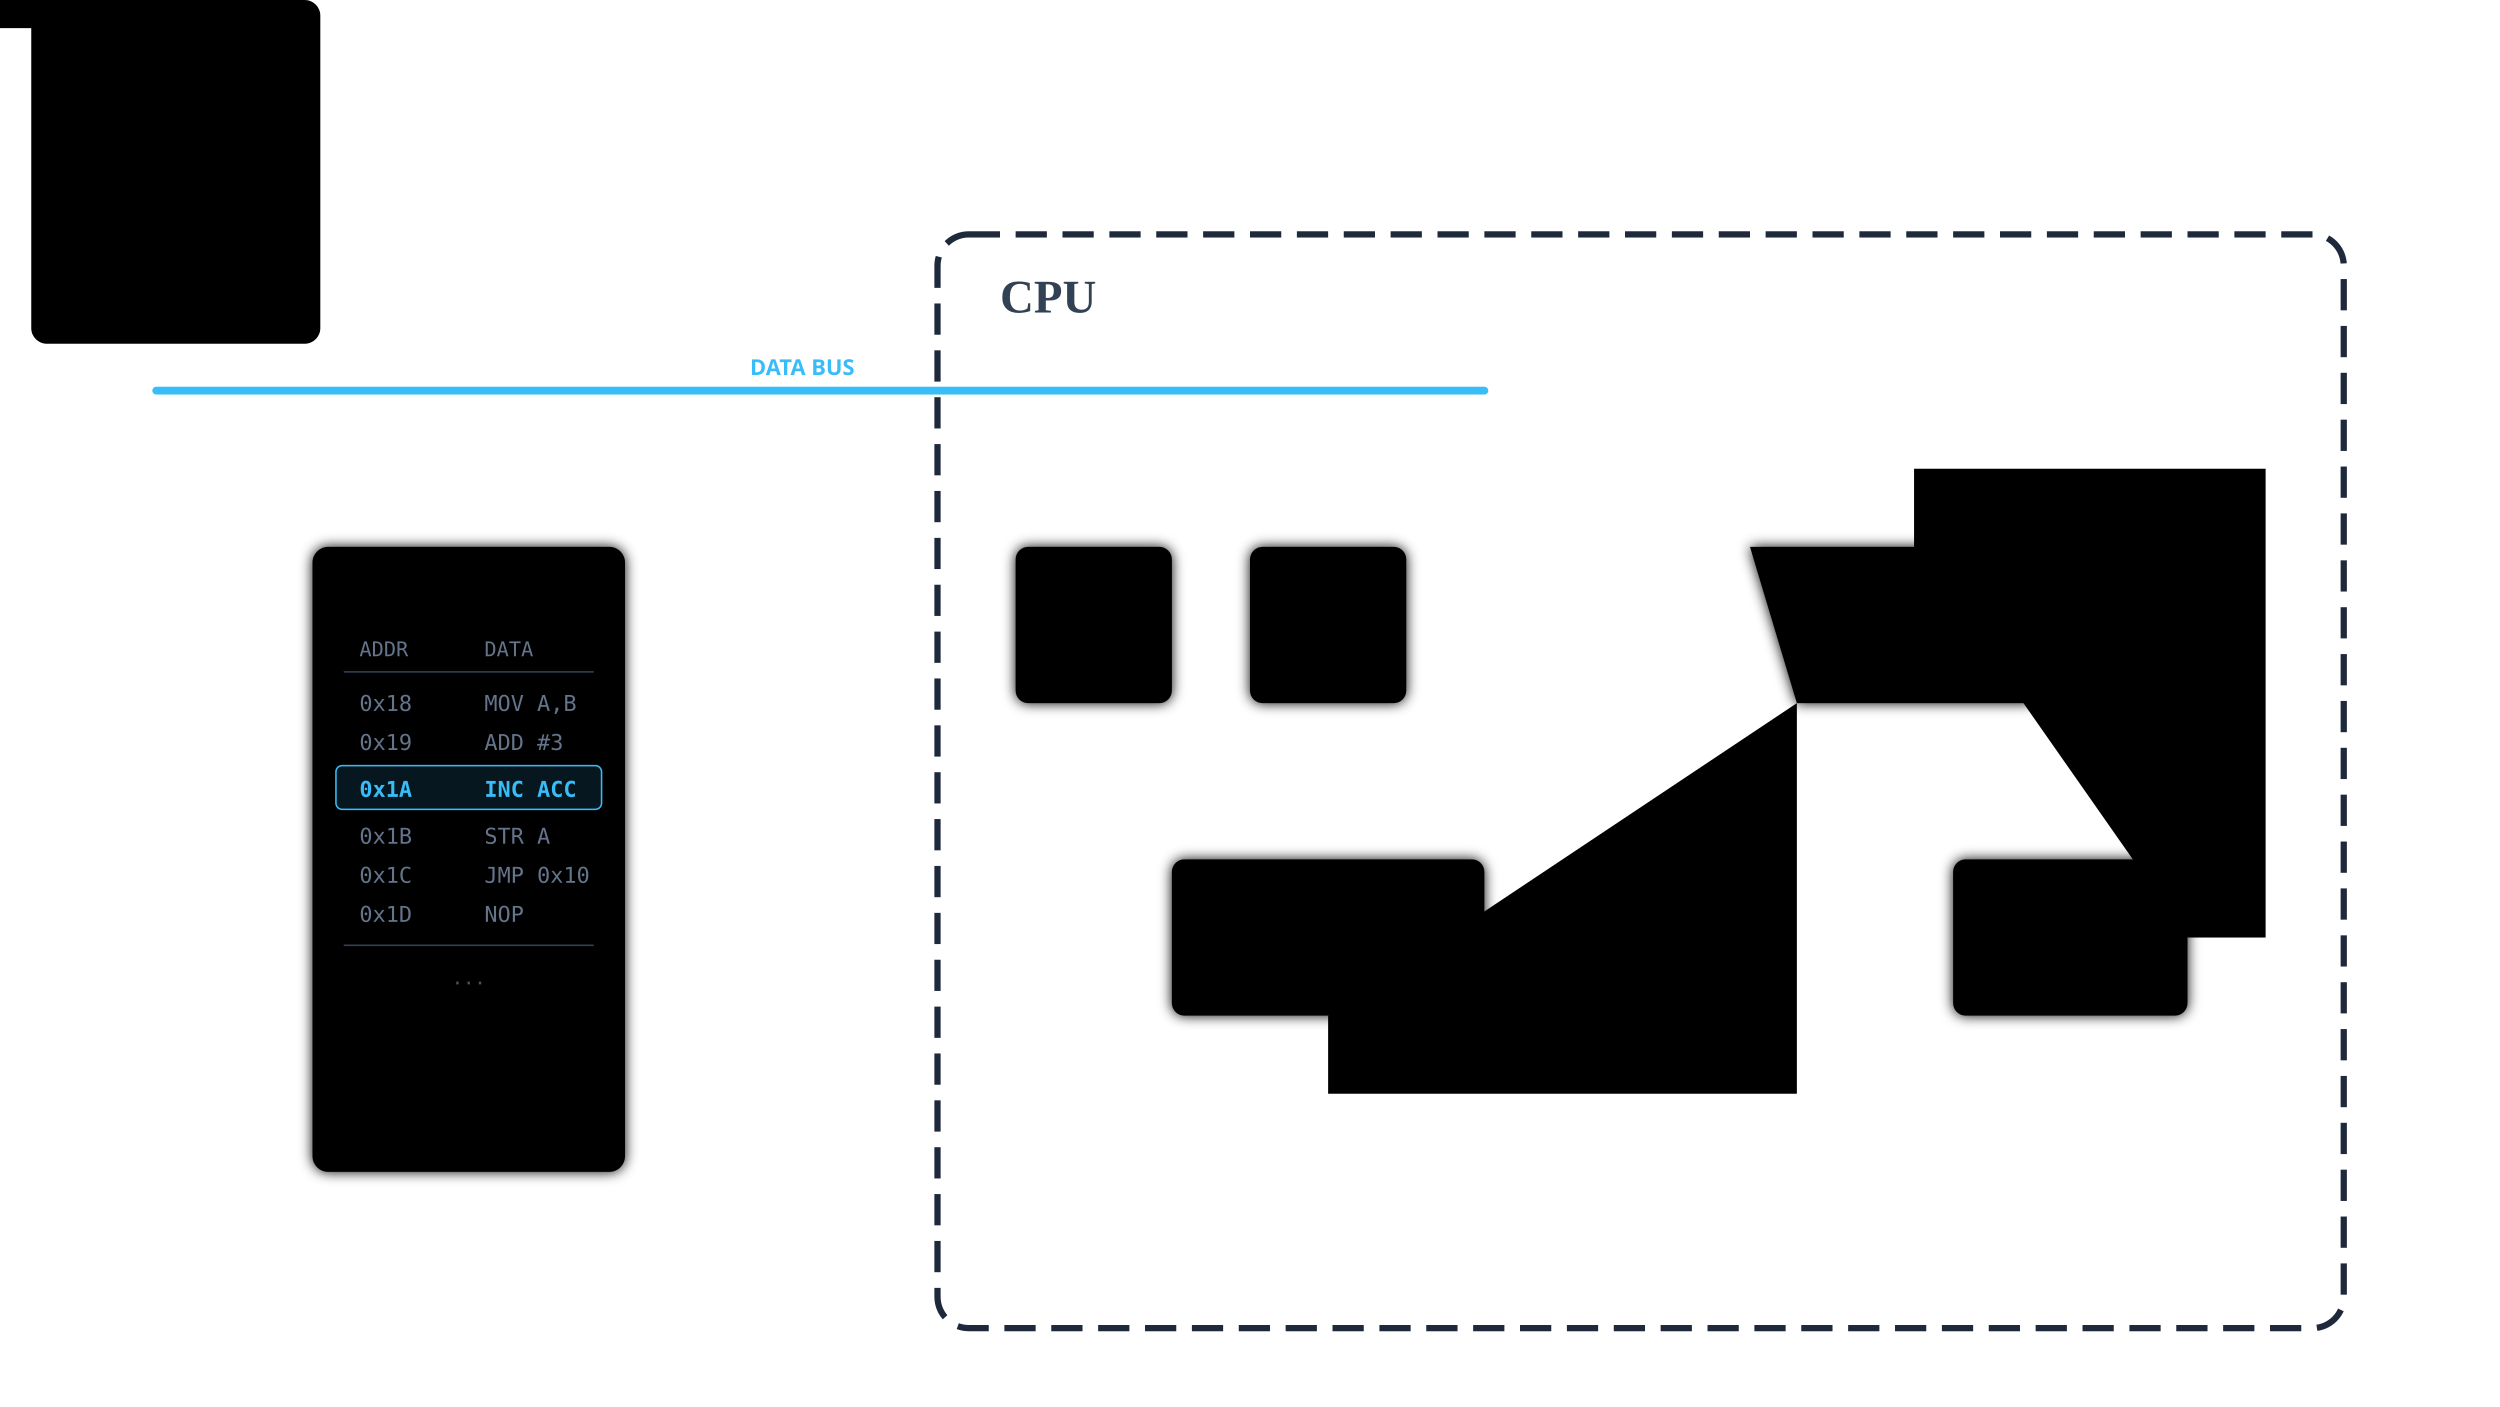
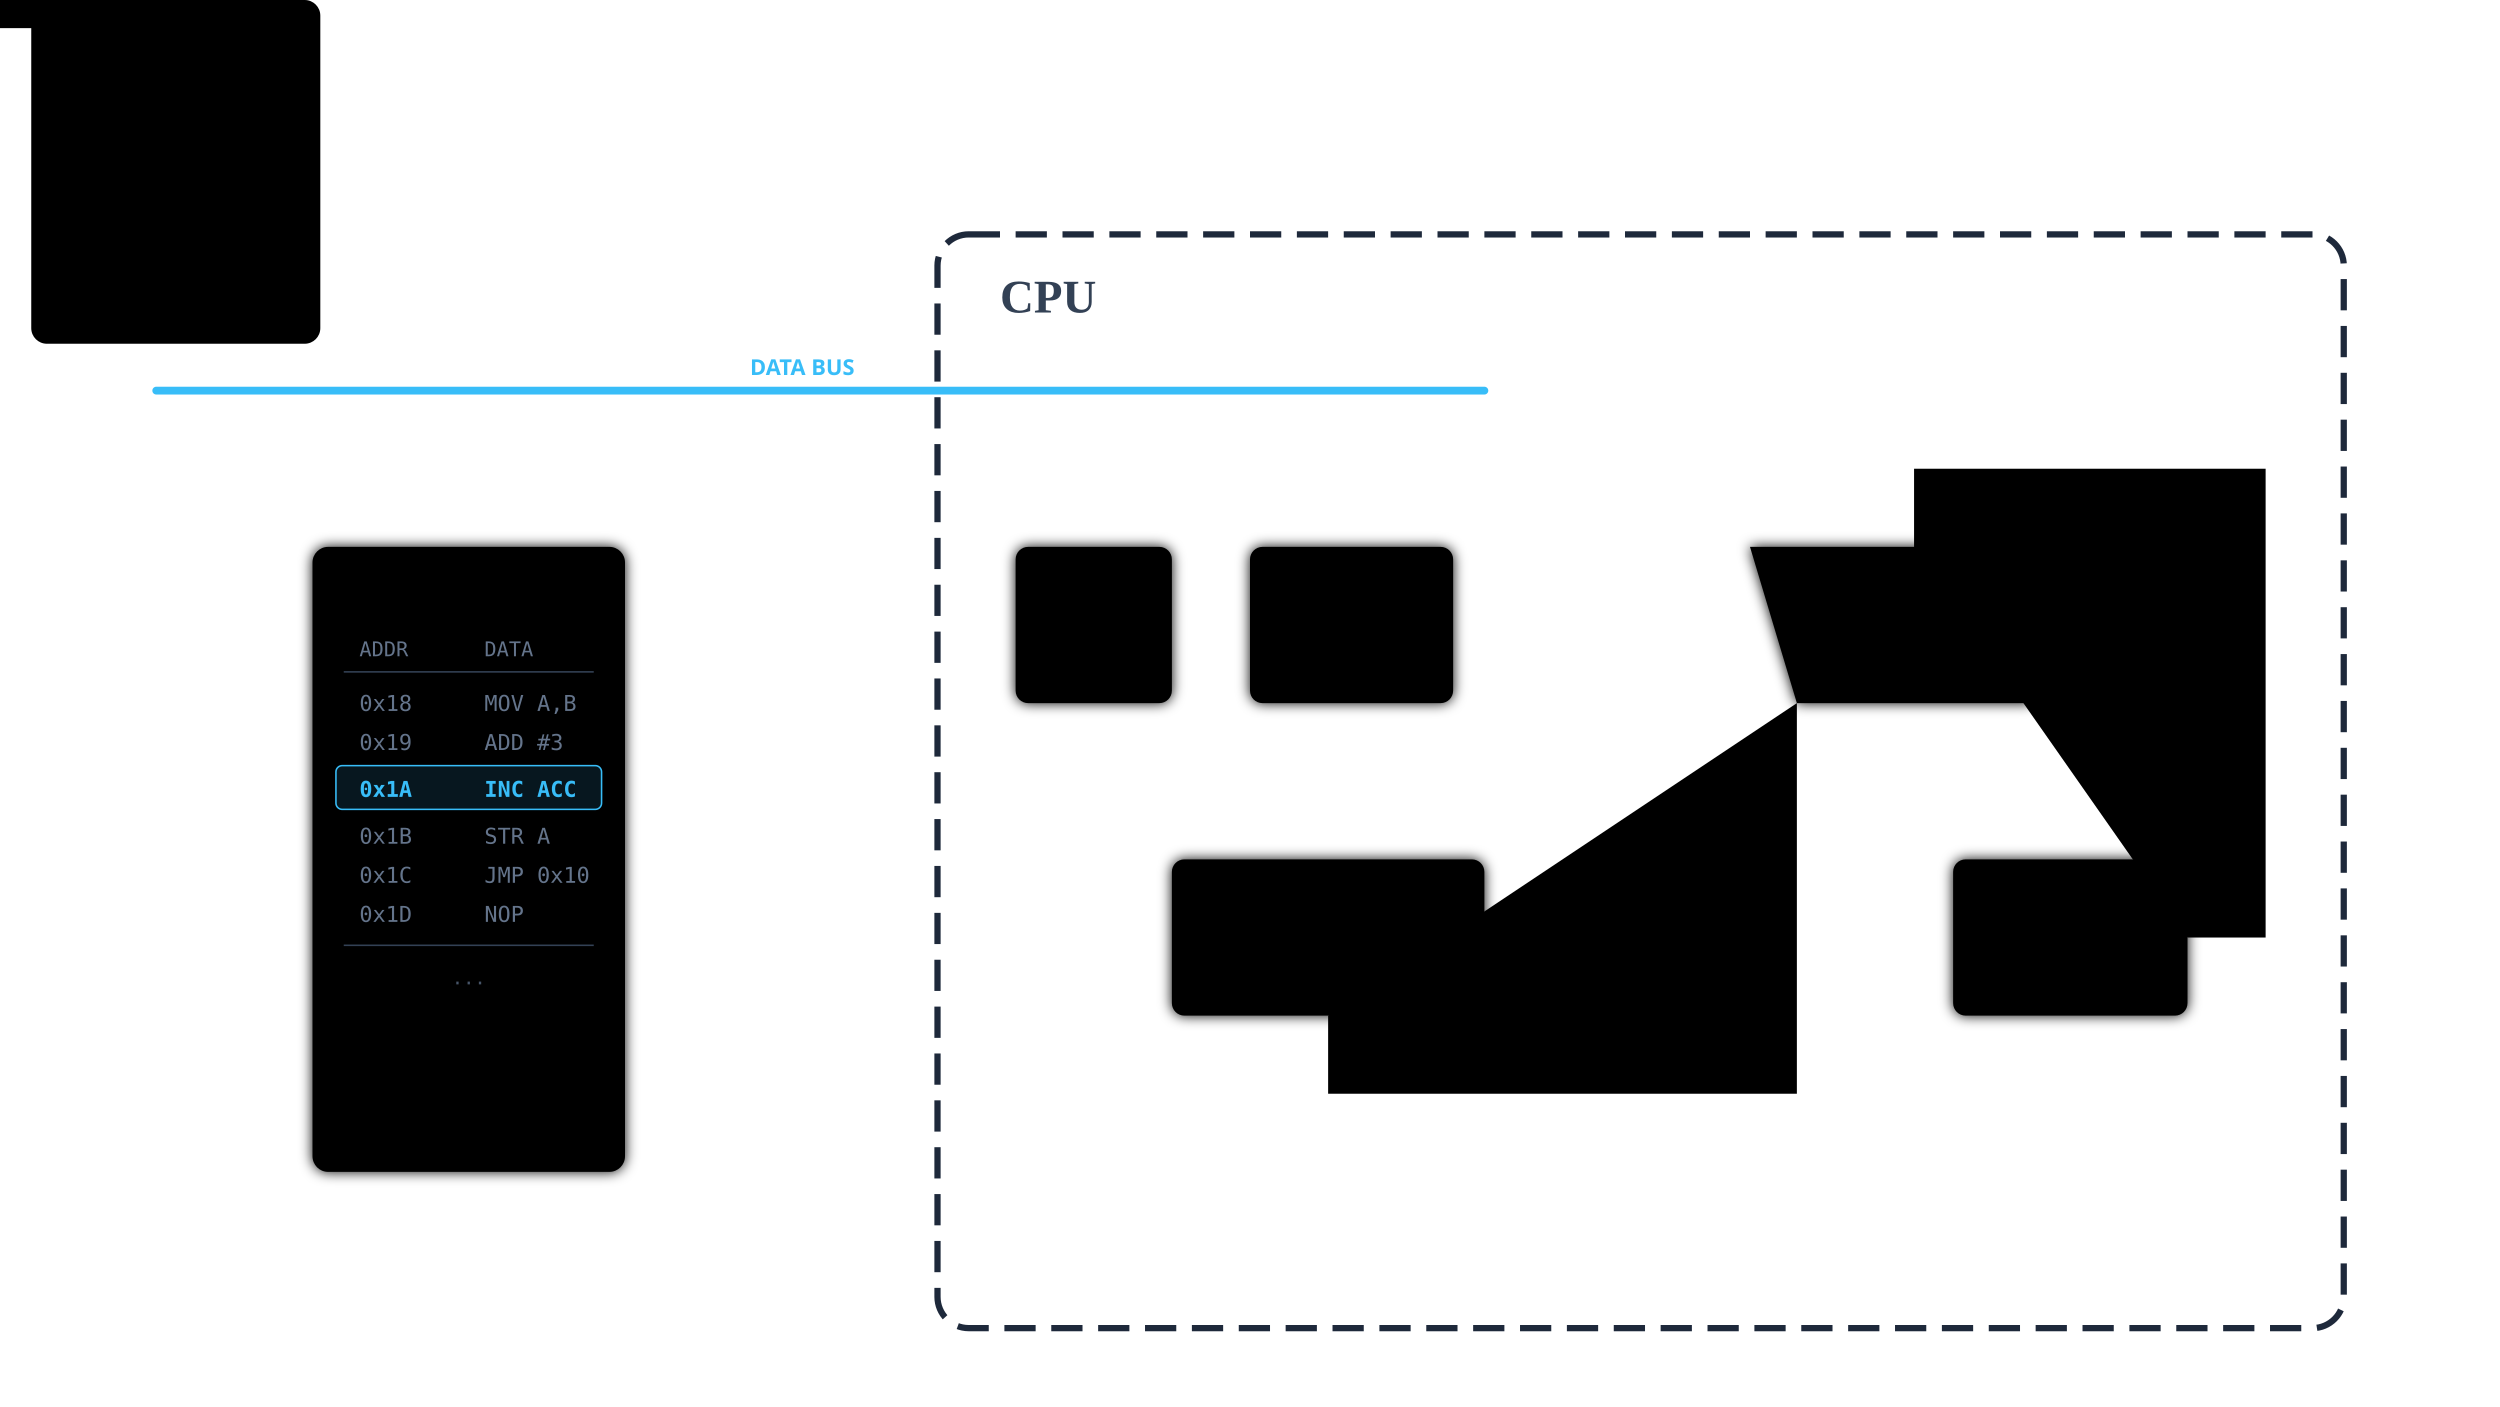
<svg xmlns="http://www.w3.org/2000/svg" id="main-svg" viewBox="0 0 1600 900" preserveAspectRatio="xMidYMid meet">
  <defs>
    <filter id="glow-blue">
      <feGaussianBlur stdDeviation="4" result="coloredBlur" />
      <feMerge>
        <feMergeNode in="coloredBlur" />
        <feMergeNode in="SourceGraphic" />
      </feMerge>
    </filter>
    <filter id="glow-pink">
      <feGaussianBlur stdDeviation="4" result="coloredBlur" />
      <feMerge>
        <feMergeNode in="coloredBlur" />
        <feMergeNode in="SourceGraphic" />
      </feMerge>
    </filter>
    <filter id="glow-yellow">
      <feGaussianBlur stdDeviation="4" result="coloredBlur" />
      <feMerge>
        <feMergeNode in="coloredBlur" />
        <feMergeNode in="SourceGraphic" />
      </feMerge>
    </filter>
    <filter id="glow-green">
      <feGaussianBlur stdDeviation="4" result="coloredBlur" />
      <feMerge>
        <feMergeNode in="coloredBlur" />
        <feMergeNode in="SourceGraphic" />
      </feMerge>
    </filter>
  </defs>
  <g id="phase-indicator" transform="translate(20, 0)">
    <rect class="phase-box-bg" x="0" y="0" width="185" height="220" rx="10" stroke-width="2" />
    <text class="phase-box-title" x="92" y="30" font-family="sans-serif" font-size="14" font-weight="bold" text-anchor="middle">INSTRUCTION CYCLE</text>
    <line class="phase-box-divider" x1="15" y1="45" x2="170" y2="45" stroke-width="1" />
    <g id="phase-ind-fetch" class="phase-item">
      <rect id="phase-bg-fetch" x="10" y="55" width="165" height="35" rx="6" fill="transparent" stroke="transparent" stroke-width="2" />
      <text id="phase-text-fetch" x="92" y="78" font-family="sans-serif" font-size="14" font-weight="bold" text-anchor="middle">1. FETCH</text>
    </g>
    <g id="phase-ind-decode" class="phase-item">
      <rect id="phase-bg-decode" x="10" y="95" width="165" height="35" rx="6" fill="transparent" stroke="transparent" stroke-width="2" />
      <text id="phase-text-decode" x="92" y="118" font-family="sans-serif" font-size="14" font-weight="bold" text-anchor="middle">2. DECODE</text>
    </g>
    <g id="phase-ind-execute" class="phase-item">
      <rect id="phase-bg-execute" x="10" y="135" width="165" height="35" rx="6" fill="transparent" stroke="transparent" stroke-width="2" />
      <text id="phase-text-execute" x="92" y="158" font-family="sans-serif" font-size="14" font-weight="bold" text-anchor="middle">3. EXECUTE</text>
    </g>
    <g id="phase-ind-store" class="phase-item">
      <rect id="phase-bg-store" x="10" y="175" width="165" height="35" rx="6" fill="transparent" stroke="transparent" stroke-width="2" />
      <text id="phase-text-store" x="92" y="198" font-family="sans-serif" font-size="14" font-weight="bold" text-anchor="middle">4. STORE</text>
    </g>
  </g>
  <path id="path_ram_out" class="wire" d="M 300 350 L 300 250" />
  <path id="path_ram_in" class="wire" d="M 300 250 L 300 350" />
  <path id="path_pc_out" class="wire" d="M 700 350 L 700 250" />
  <path id="path_ir_in" class="wire" d="M 850 250 L 850 350" />
  <path id="path_ir_cu" class="wire" d="M 850 450 L 850 550" />
  <path id="path_cu_alu" class="wire" d="M 850 650 L 850 700 L 1150 700 L 1150 450" />
  <path id="path_acc_alu" class="wire" d="M 1300 550 L 1300 450" />
  <path id="path_alu_acc" class="wire" d="M 1225 350 L 1225 300 L 1450 300 L 1450 600 L 1400 600" />
  <g id="node_ram" transform="translate(200, 350)">
    <rect class="comp-bg type-blue" width="200" height="400" rx="10" filter="url(#glow-blue)" />
    <text class="comp-label text-blue" x="100" y="35">RAM</text>
    <text x="30" y="70" font-family="monospace" font-size="13" fill="#64748b">ADDR</text>
    <text x="110" y="70" font-family="monospace" font-size="13" fill="#64748b">DATA</text>
    <line x1="20" y1="80" x2="180" y2="80" stroke="#334155" stroke-width="1" />
    <text x="30" y="105" font-family="monospace" font-size="14" fill="#64748b">0x18</text>
    <text x="110" y="105" font-family="monospace" font-size="14" fill="#64748b">MOV A,B</text>
    <text x="30" y="130" font-family="monospace" font-size="14" fill="#64748b">0x19</text>
    <text x="110" y="130" font-family="monospace" font-size="14" fill="#64748b">ADD #3</text>
    <rect id="ram_highlight" x="15" y="140" width="170" height="28" rx="4" fill="#38bdf820" stroke="#38bdf8" stroke-width="1" />
    <text x="30" y="160" font-family="monospace" font-size="14" fill="#38bdf8" font-weight="bold">0x1A</text>
    <text id="val_ram" x="110" y="160" font-family="monospace" font-size="14" fill="#38bdf8" font-weight="bold">INC ACC</text>
    <text x="30" y="190" font-family="monospace" font-size="14" fill="#64748b">0x1B</text>
    <text x="110" y="190" font-family="monospace" font-size="14" fill="#64748b">STR A</text>
    <text x="30" y="215" font-family="monospace" font-size="14" fill="#64748b">0x1C</text>
    <text x="110" y="215" font-family="monospace" font-size="14" fill="#64748b">JMP 0x10</text>
    <text x="30" y="240" font-family="monospace" font-size="14" fill="#64748b">0x1D</text>
    <text x="110" y="240" font-family="monospace" font-size="14" fill="#64748b">NOP</text>
    <line x1="20" y1="255" x2="180" y2="255" stroke="#334155" stroke-width="1" />
    <text x="100" y="280" font-family="monospace" font-size="12" fill="#475569" text-anchor="middle">...</text>
  </g>
  <rect x="600" y="150" width="900" height="700" rx="20" fill="none" stroke="#1e293b" stroke-width="4" stroke-dasharray="20 10" />
  <text x="640" y="200" fill="#334155" font-size="30" font-weight="bold">CPU</text>
  <g id="node_pc" transform="translate(650, 350)">
    <rect class="comp-bg type-blue" width="100" height="100" rx="8" filter="url(#glow-blue)" />
    <text class="comp-label text-blue" x="50" y="30">PC</text>
    <text id="val_pc" class="comp-val" x="50" y="70">0x1A</text>
  </g>
  <g id="node_ir" transform="translate(800, 350)">
-     <rect class="comp-bg type-blue" width="100" height="100" rx="8" filter="url(#glow-blue)" />
-     <text class="comp-label text-blue" x="50" y="30">IR</text>
-     <text id="val_ir" class="comp-val" x="50" y="70">--</text>
+     <rect class="comp-bg type-blue" width="130" height="100" rx="8" filter="url(#glow-blue)" />
+     <text class="comp-label text-blue" x="65" y="30">IR</text>
+     <text id="val_ir" class="comp-val" x="65" y="70">--</text>
  </g>
  <g id="node_cu" transform="translate(750, 550)">
    <rect class="comp-bg type-yellow" width="200" height="100" rx="8" filter="url(#glow-yellow)" />
    <text class="comp-label text-yellow" x="100" y="30">CONTROL</text>
    <text id="val_cu" class="comp-val" x="100" y="70">IDLE</text>
  </g>
  <g id="node_alu" transform="translate(1100, 350)">
    <path class="comp-bg type-pink" d="M 20 0 L 230 0 L 200 100 L 50 100 Z" filter="url(#glow-pink)" />
    <text class="comp-label text-pink" x="125" y="35">ALU</text>
    <text id="val_alu" class="comp-val" x="125" y="75">WAIT</text>
  </g>
  <g id="node_acc" transform="translate(1250, 550)">
    <rect class="comp-bg type-green" width="150" height="100" rx="8" filter="url(#glow-green)" />
    <text class="comp-label text-green" x="75" y="30">ACC</text>
    <text id="val_acc" class="comp-val" x="75" y="70">05</text>
  </g>
  <path id="wire_bus_main" d="M 100 250 L 950 250" stroke="#38bdf8" stroke-width="5" stroke-linecap="round" fill="none" />
  <text x="480" y="240" fill="#38bdf8" font-size="14" font-weight="bold" font-family="sans-serif">DATA BUS</text>
  <g id="packet-grp">
    <rect class="packet-bg" x="-55" y="-18" width="110" height="36" rx="8" />
    <text id="packet-text" class="packet-text" x="0" y="1">DATA</text>
  </g>
</svg>
